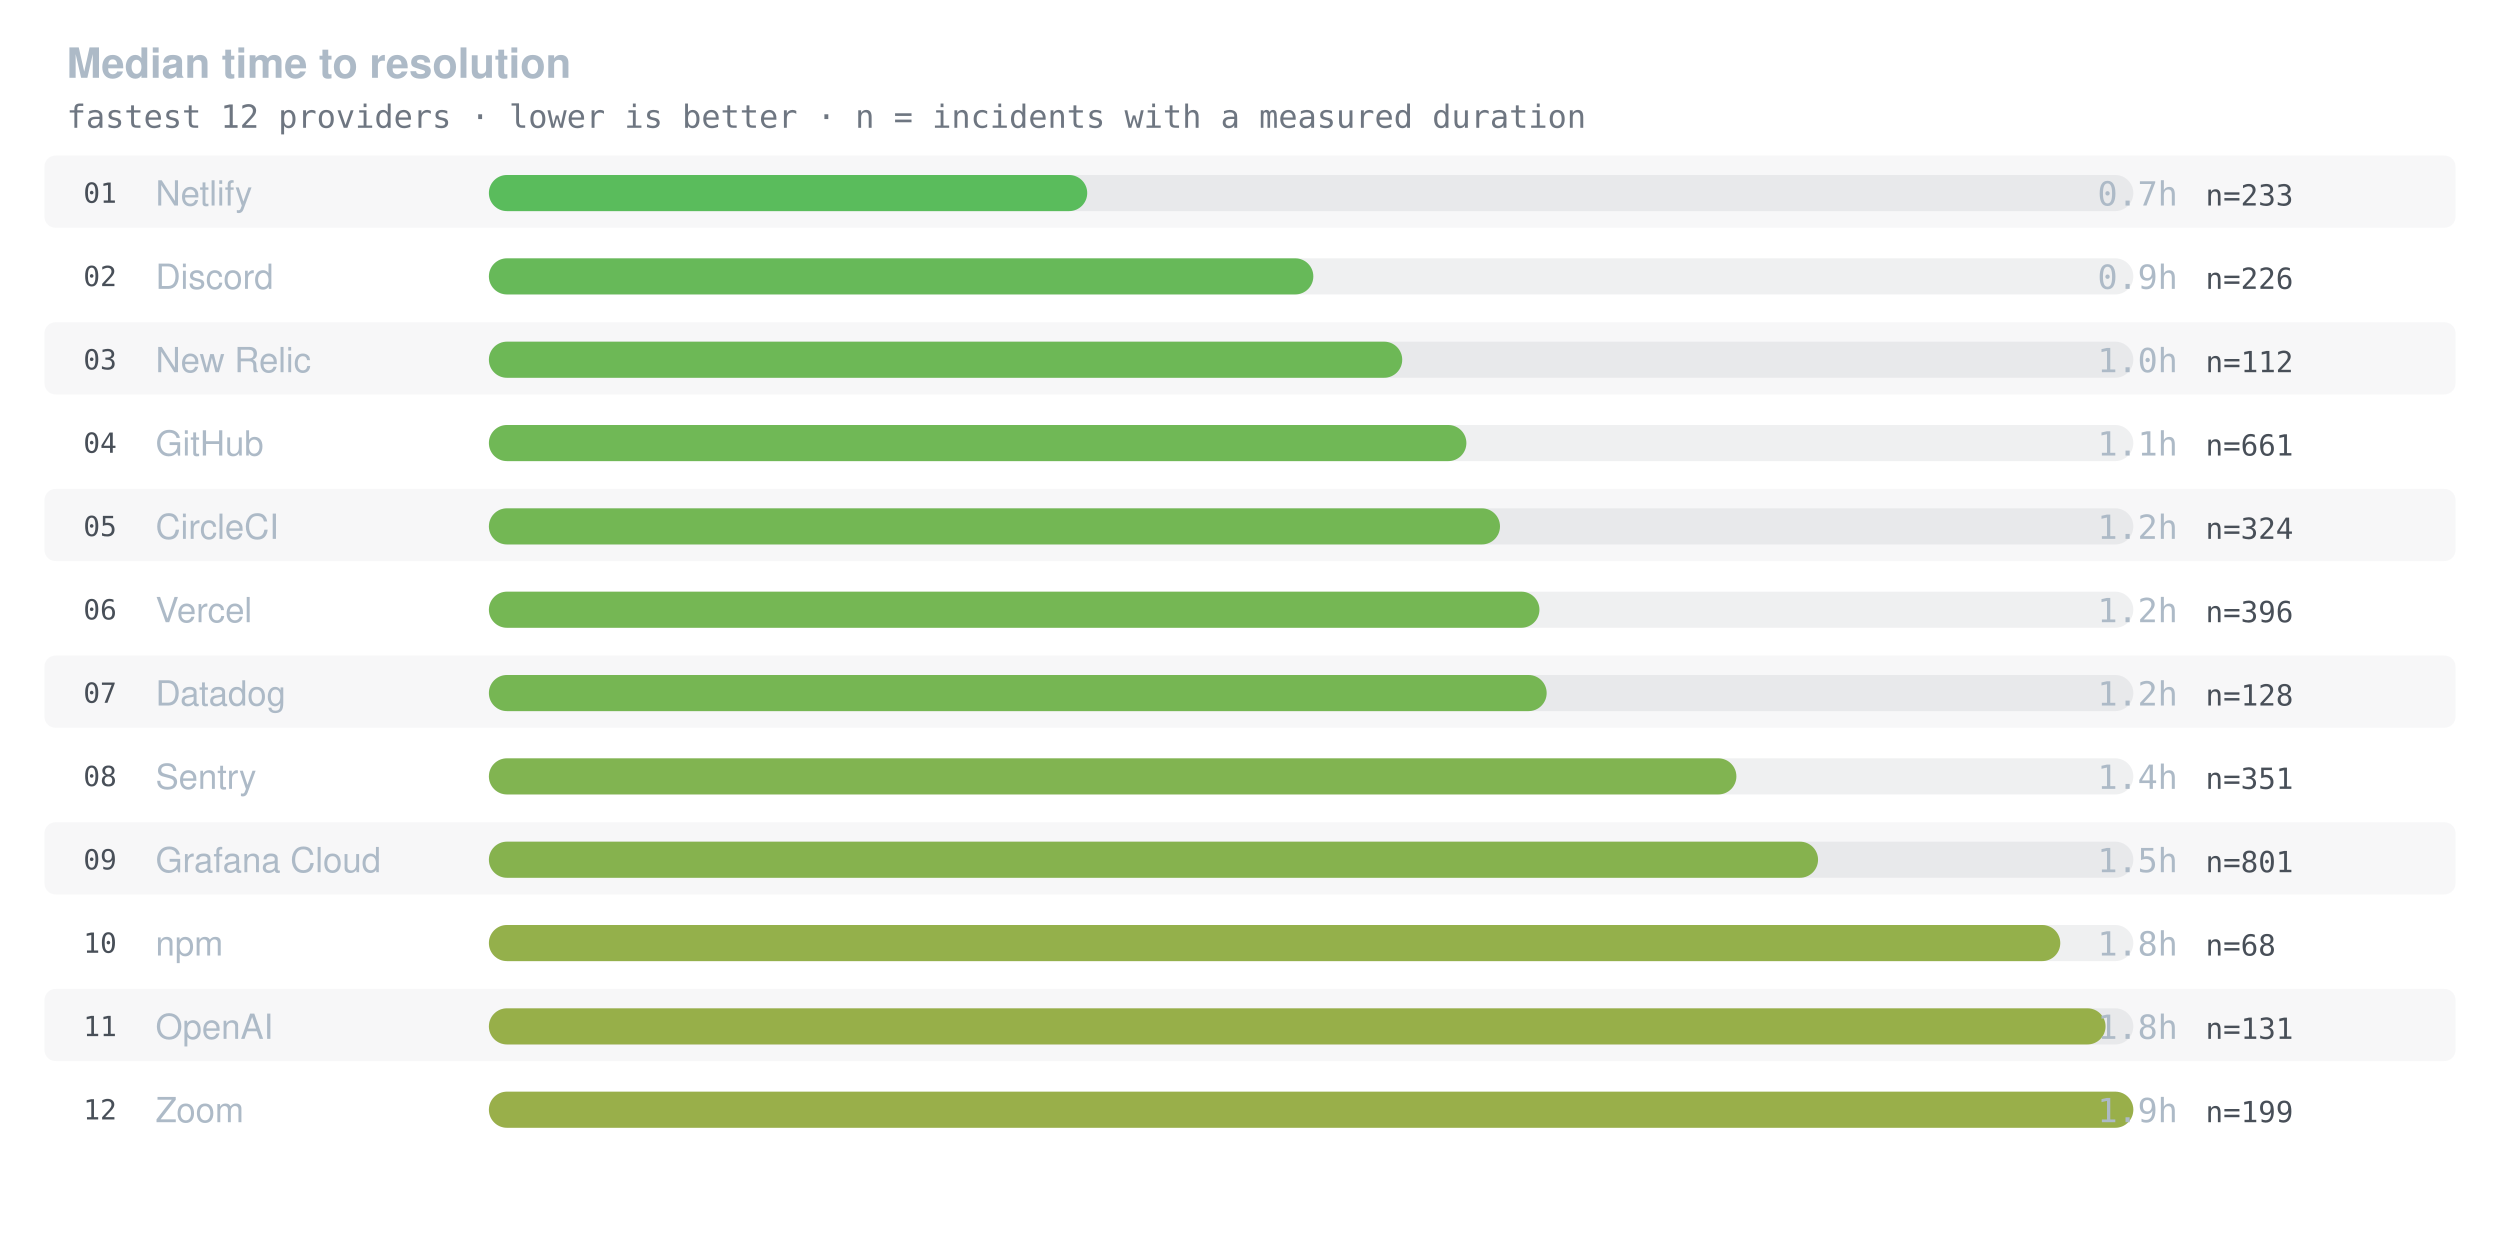
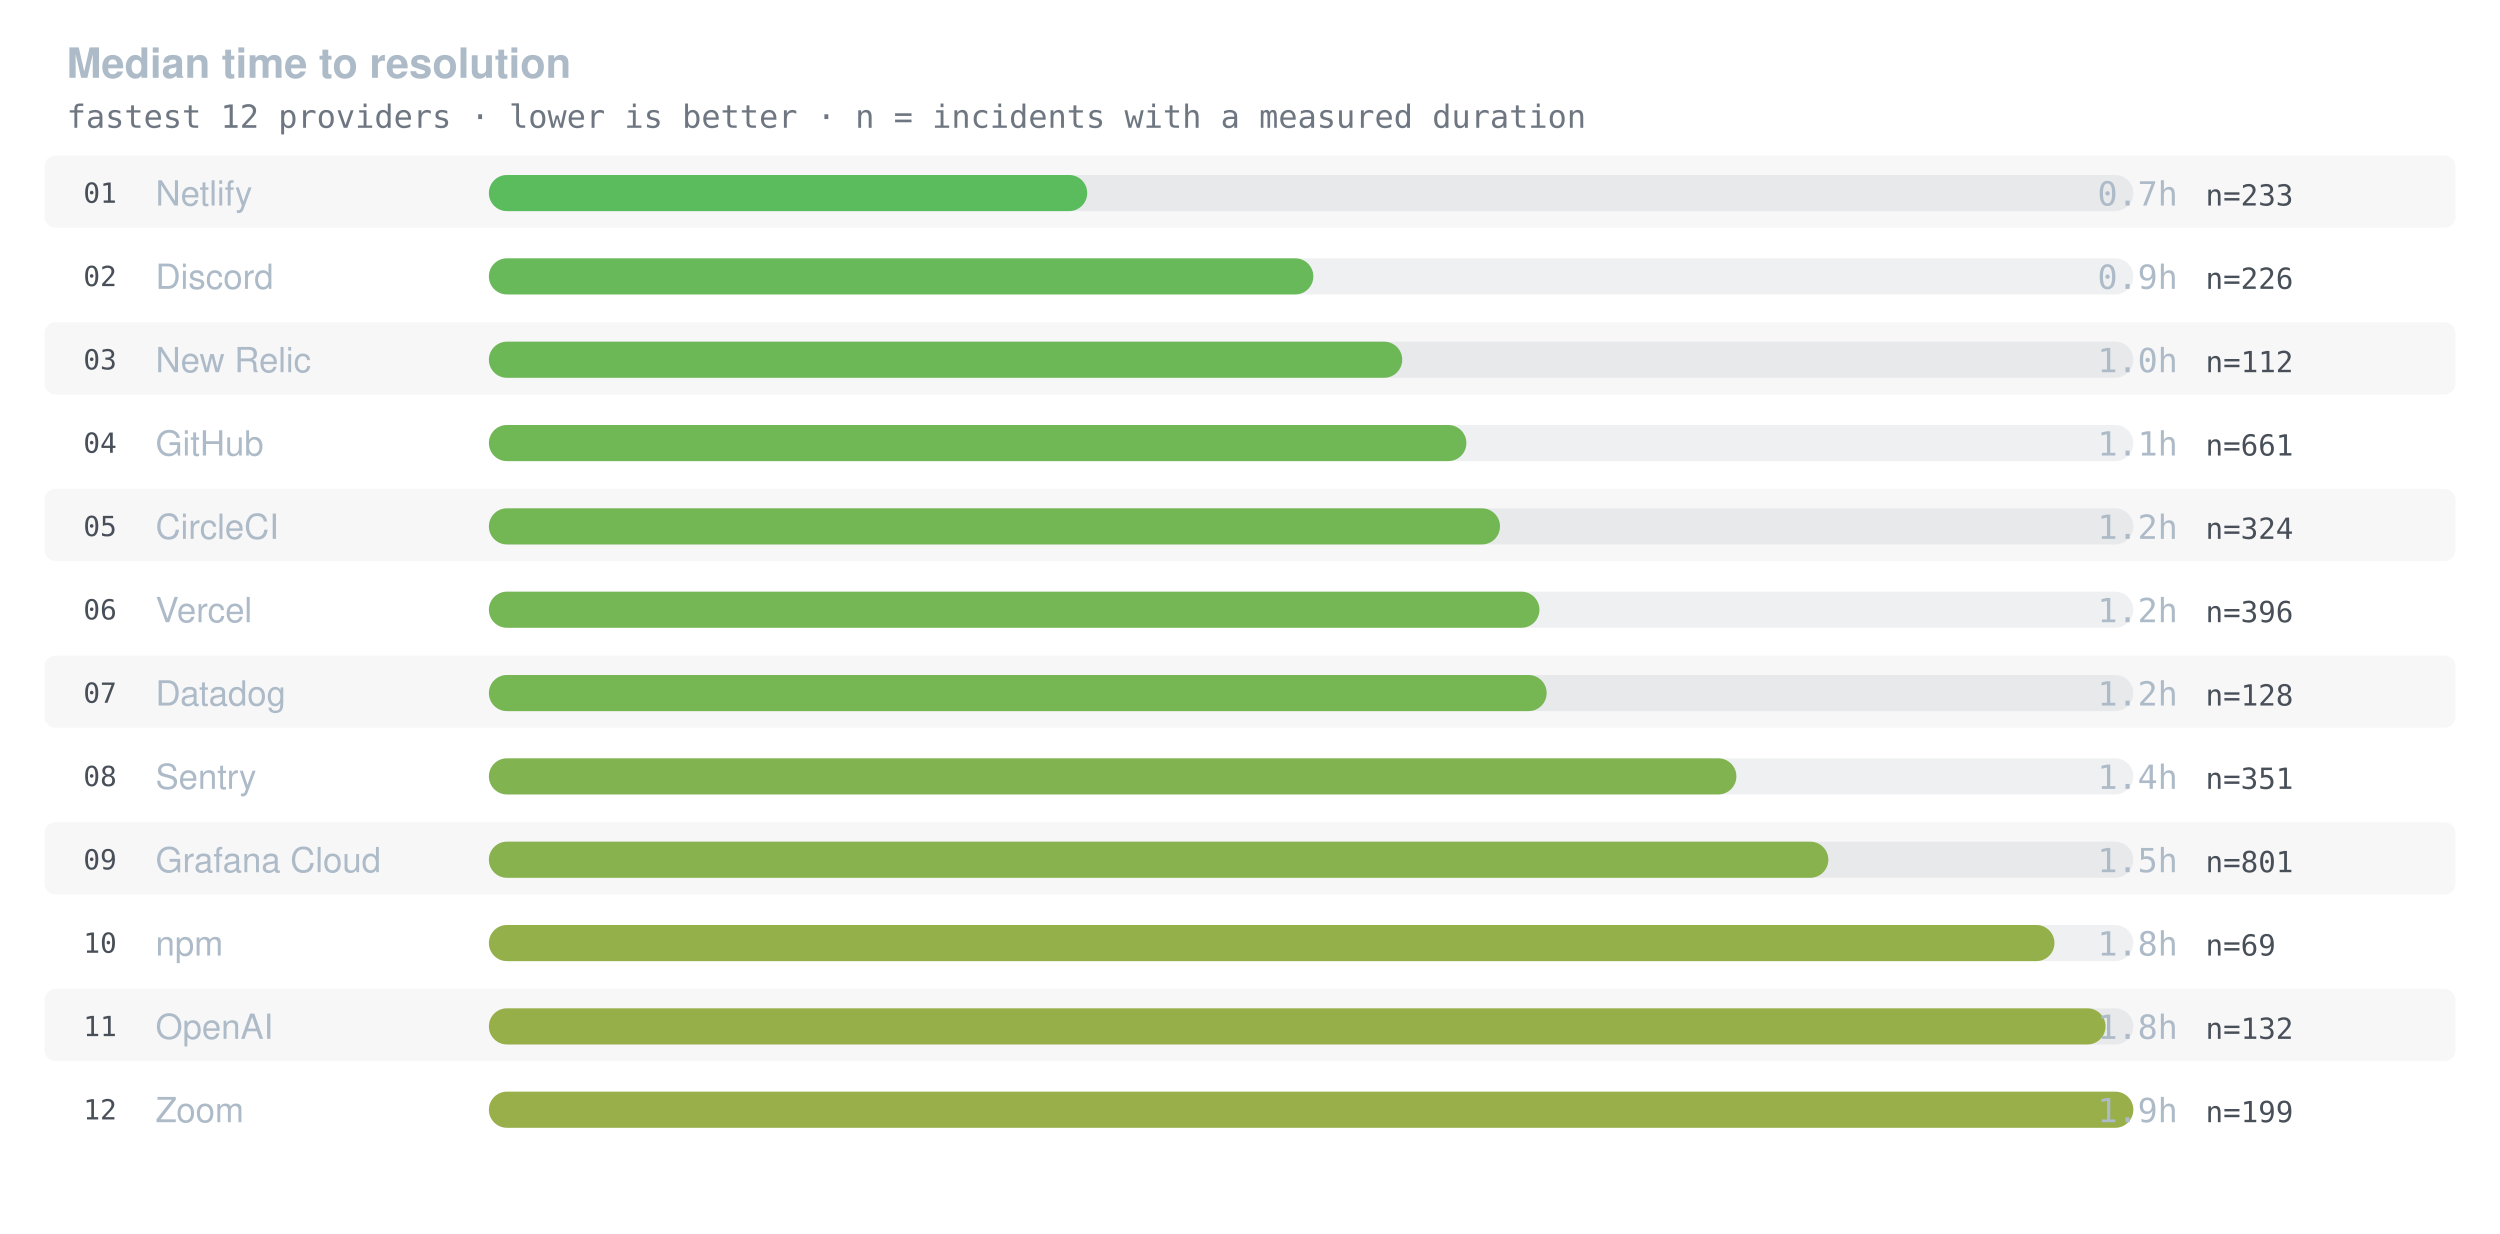
<svg xmlns="http://www.w3.org/2000/svg" viewBox="0 0 900 444" width="900" height="444" role="img">
  <text x="24" y="28" fill="#adbac7" font-size="15" font-family="-apple-system,BlinkMacSystemFont,Segoe UI,Helvetica,Arial,sans-serif" font-weight="600">Median time to resolution</text>
  <text x="24" y="46" fill="#6e7681" font-size="11.5" font-family="ui-monospace,SFMono-Regular,Menlo,Consolas,monospace">fastest 12 providers · lower is better · n = incidents with a measured duration</text>
  <rect x="16" y="56" width="868" height="26" rx="4" fill="#6e7681" opacity="0.055" />
  <text x="30" y="73" fill="#484f58" font-size="10" font-family="ui-monospace,SFMono-Regular,Menlo,Consolas,monospace">01</text>
  <text x="56" y="74" fill="#adbac7" font-size="12.5" font-family="-apple-system,BlinkMacSystemFont,Segoe UI,Helvetica,Arial,sans-serif">Netlify</text>
  <rect x="176" y="63" width="592" height="13" rx="6.5" fill="#6e7681" opacity="0.11" />
  <rect x="176" y="63" width="215.4" height="13" rx="6.5" fill="#4ab74d" opacity="0.9" />
  <text x="784" y="74" fill="#adbac7" font-size="12" font-family="ui-monospace,SFMono-Regular,Menlo,Consolas,monospace" text-anchor="end">0.7h</text>
  <text x="794" y="74" fill="#484f58" font-size="10.5" font-family="ui-monospace,SFMono-Regular,Menlo,Consolas,monospace">n=233</text>
  <text x="30" y="103" fill="#484f58" font-size="10" font-family="ui-monospace,SFMono-Regular,Menlo,Consolas,monospace">02</text>
  <text x="56" y="104" fill="#adbac7" font-size="12.5" font-family="-apple-system,BlinkMacSystemFont,Segoe UI,Helvetica,Arial,sans-serif">Discord</text>
  <rect x="176" y="93" width="592" height="13" rx="6.5" fill="#6e7681" opacity="0.11" />
  <rect x="176" y="93" width="296.8" height="13" rx="6.5" fill="#59b348" opacity="0.9" />
  <text x="784" y="104" fill="#adbac7" font-size="12" font-family="ui-monospace,SFMono-Regular,Menlo,Consolas,monospace" text-anchor="end">0.9h</text>
  <text x="794" y="104" fill="#484f58" font-size="10.5" font-family="ui-monospace,SFMono-Regular,Menlo,Consolas,monospace">n=226</text>
  <rect x="16" y="116" width="868" height="26" rx="4" fill="#6e7681" opacity="0.055" />
  <text x="30" y="133" fill="#484f58" font-size="10" font-family="ui-monospace,SFMono-Regular,Menlo,Consolas,monospace">03</text>
  <text x="56" y="134" fill="#adbac7" font-size="12.5" font-family="-apple-system,BlinkMacSystemFont,Segoe UI,Helvetica,Arial,sans-serif">New Relic</text>
  <rect x="176" y="123" width="592" height="13" rx="6.5" fill="#6e7681" opacity="0.11" />
  <rect x="176" y="123" width="328.8" height="13" rx="6.5" fill="#5fb246" opacity="0.9" />
  <text x="784" y="134" fill="#adbac7" font-size="12" font-family="ui-monospace,SFMono-Regular,Menlo,Consolas,monospace" text-anchor="end">1.0h</text>
  <text x="794" y="134" fill="#484f58" font-size="10.5" font-family="ui-monospace,SFMono-Regular,Menlo,Consolas,monospace">n=112</text>
  <text x="30" y="163" fill="#484f58" font-size="10" font-family="ui-monospace,SFMono-Regular,Menlo,Consolas,monospace">04</text>
  <text x="56" y="164" fill="#adbac7" font-size="12.5" font-family="-apple-system,BlinkMacSystemFont,Segoe UI,Helvetica,Arial,sans-serif">GitHub</text>
  <rect x="176" y="153" width="592" height="13" rx="6.5" fill="#6e7681" opacity="0.11" />
  <rect x="176" y="153" width="351.9" height="13" rx="6.5" fill="#63b145" opacity="0.9" />
  <text x="784" y="164" fill="#adbac7" font-size="12" font-family="ui-monospace,SFMono-Regular,Menlo,Consolas,monospace" text-anchor="end">1.1h</text>
  <text x="794" y="164" fill="#484f58" font-size="10.5" font-family="ui-monospace,SFMono-Regular,Menlo,Consolas,monospace">n=661</text>
  <rect x="16" y="176" width="868" height="26" rx="4" fill="#6e7681" opacity="0.055" />
  <text x="30" y="193" fill="#484f58" font-size="10" font-family="ui-monospace,SFMono-Regular,Menlo,Consolas,monospace">05</text>
  <text x="56" y="194" fill="#adbac7" font-size="12.5" font-family="-apple-system,BlinkMacSystemFont,Segoe UI,Helvetica,Arial,sans-serif">CircleCI</text>
  <rect x="176" y="183" width="592" height="13" rx="6.5" fill="#6e7681" opacity="0.11" />
  <rect x="176" y="183" width="364.0" height="13" rx="6.5" fill="#66b144" opacity="0.9" />
  <text x="784" y="194" fill="#adbac7" font-size="12" font-family="ui-monospace,SFMono-Regular,Menlo,Consolas,monospace" text-anchor="end">1.2h</text>
  <text x="794" y="194" fill="#484f58" font-size="10.5" font-family="ui-monospace,SFMono-Regular,Menlo,Consolas,monospace">n=324</text>
  <text x="30" y="223" fill="#484f58" font-size="10" font-family="ui-monospace,SFMono-Regular,Menlo,Consolas,monospace">06</text>
  <text x="56" y="224" fill="#adbac7" font-size="12.5" font-family="-apple-system,BlinkMacSystemFont,Segoe UI,Helvetica,Arial,sans-serif">Vercel</text>
  <rect x="176" y="213" width="592" height="13" rx="6.5" fill="#6e7681" opacity="0.11" />
  <rect x="176" y="213" width="378.2" height="13" rx="6.5" fill="#68b043" opacity="0.9" />
  <text x="784" y="224" fill="#adbac7" font-size="12" font-family="ui-monospace,SFMono-Regular,Menlo,Consolas,monospace" text-anchor="end">1.2h</text>
  <text x="794" y="224" fill="#484f58" font-size="10.5" font-family="ui-monospace,SFMono-Regular,Menlo,Consolas,monospace">n=396</text>
  <rect x="16" y="236" width="868" height="26" rx="4" fill="#6e7681" opacity="0.055" />
  <text x="30" y="253" fill="#484f58" font-size="10" font-family="ui-monospace,SFMono-Regular,Menlo,Consolas,monospace">07</text>
  <text x="56" y="254" fill="#adbac7" font-size="12.5" font-family="-apple-system,BlinkMacSystemFont,Segoe UI,Helvetica,Arial,sans-serif">Datadog</text>
  <rect x="176" y="243" width="592" height="13" rx="6.5" fill="#6e7681" opacity="0.11" />
  <rect x="176" y="243" width="380.8" height="13" rx="6.5" fill="#69b043" opacity="0.9" />
  <text x="784" y="254" fill="#adbac7" font-size="12" font-family="ui-monospace,SFMono-Regular,Menlo,Consolas,monospace" text-anchor="end">1.2h</text>
  <text x="794" y="254" fill="#484f58" font-size="10.5" font-family="ui-monospace,SFMono-Regular,Menlo,Consolas,monospace">n=128</text>
  <text x="30" y="283" fill="#484f58" font-size="10" font-family="ui-monospace,SFMono-Regular,Menlo,Consolas,monospace">08</text>
  <text x="56" y="284" fill="#adbac7" font-size="12.5" font-family="-apple-system,BlinkMacSystemFont,Segoe UI,Helvetica,Arial,sans-serif">Sentry</text>
  <rect x="176" y="273" width="592" height="13" rx="6.5" fill="#6e7681" opacity="0.11" />
  <rect x="176" y="273" width="449.1" height="13" rx="6.5" fill="#75ad3f" opacity="0.9" />
  <text x="784" y="284" fill="#adbac7" font-size="12" font-family="ui-monospace,SFMono-Regular,Menlo,Consolas,monospace" text-anchor="end">1.4h</text>
  <text x="794" y="284" fill="#484f58" font-size="10.5" font-family="ui-monospace,SFMono-Regular,Menlo,Consolas,monospace">n=351</text>
  <rect x="16" y="296" width="868" height="26" rx="4" fill="#6e7681" opacity="0.055" />
  <text x="30" y="313" fill="#484f58" font-size="10" font-family="ui-monospace,SFMono-Regular,Menlo,Consolas,monospace">09</text>
  <text x="56" y="314" fill="#adbac7" font-size="12.5" font-family="-apple-system,BlinkMacSystemFont,Segoe UI,Helvetica,Arial,sans-serif">Grafana Cloud</text>
  <rect x="176" y="303" width="592" height="13" rx="6.5" fill="#6e7681" opacity="0.11" />
-   <rect x="176" y="303" width="478.5" height="13" rx="6.5" fill="#7bac3d" opacity="0.9" />
+   <rect x="176" y="303" width="482.2" height="13" rx="6.5" fill="#7cac3d" opacity="0.9" />
  <text x="784" y="314" fill="#adbac7" font-size="12" font-family="ui-monospace,SFMono-Regular,Menlo,Consolas,monospace" text-anchor="end">1.5h</text>
  <text x="794" y="314" fill="#484f58" font-size="10.5" font-family="ui-monospace,SFMono-Regular,Menlo,Consolas,monospace">n=801</text>
  <text x="30" y="343" fill="#484f58" font-size="10" font-family="ui-monospace,SFMono-Regular,Menlo,Consolas,monospace">10</text>
  <text x="56" y="344" fill="#adbac7" font-size="12.5" font-family="-apple-system,BlinkMacSystemFont,Segoe UI,Helvetica,Arial,sans-serif">npm</text>
  <rect x="176" y="333" width="592" height="13" rx="6.5" fill="#6e7681" opacity="0.11" />
-   <rect x="176" y="333" width="565.7" height="13" rx="6.5" fill="#8ba838" opacity="0.9" />
+   <rect x="176" y="333" width="563.6" height="13" rx="6.5" fill="#8ba938" opacity="0.9" />
  <text x="784" y="344" fill="#adbac7" font-size="12" font-family="ui-monospace,SFMono-Regular,Menlo,Consolas,monospace" text-anchor="end">1.8h</text>
-   <text x="794" y="344" fill="#484f58" font-size="10.5" font-family="ui-monospace,SFMono-Regular,Menlo,Consolas,monospace">n=68</text>
+   <text x="794" y="344" fill="#484f58" font-size="10.5" font-family="ui-monospace,SFMono-Regular,Menlo,Consolas,monospace">n=69</text>
  <rect x="16" y="356" width="868" height="26" rx="4" fill="#6e7681" opacity="0.055" />
  <text x="30" y="373" fill="#484f58" font-size="10" font-family="ui-monospace,SFMono-Regular,Menlo,Consolas,monospace">11</text>
  <text x="56" y="374" fill="#adbac7" font-size="12.5" font-family="-apple-system,BlinkMacSystemFont,Segoe UI,Helvetica,Arial,sans-serif">OpenAI</text>
  <rect x="176" y="363" width="592" height="13" rx="6.5" fill="#6e7681" opacity="0.11" />
  <rect x="176" y="363" width="582.0" height="13" rx="6.5" fill="#8ea837" opacity="0.9" />
  <text x="784" y="374" fill="#adbac7" font-size="12" font-family="ui-monospace,SFMono-Regular,Menlo,Consolas,monospace" text-anchor="end">1.8h</text>
-   <text x="794" y="374" fill="#484f58" font-size="10.5" font-family="ui-monospace,SFMono-Regular,Menlo,Consolas,monospace">n=131</text>
+   <text x="794" y="374" fill="#484f58" font-size="10.5" font-family="ui-monospace,SFMono-Regular,Menlo,Consolas,monospace">n=132</text>
  <text x="30" y="403" fill="#484f58" font-size="10" font-family="ui-monospace,SFMono-Regular,Menlo,Consolas,monospace">12</text>
  <text x="56" y="404" fill="#adbac7" font-size="12.5" font-family="-apple-system,BlinkMacSystemFont,Segoe UI,Helvetica,Arial,sans-serif">Zoom</text>
  <rect x="176" y="393" width="592" height="13" rx="6.5" fill="#6e7681" opacity="0.11" />
  <rect x="176" y="393" width="592.0" height="13" rx="6.5" fill="#90a737" opacity="0.9" />
  <text x="784" y="404" fill="#adbac7" font-size="12" font-family="ui-monospace,SFMono-Regular,Menlo,Consolas,monospace" text-anchor="end">1.9h</text>
  <text x="794" y="404" fill="#484f58" font-size="10.5" font-family="ui-monospace,SFMono-Regular,Menlo,Consolas,monospace">n=199</text>
</svg>
